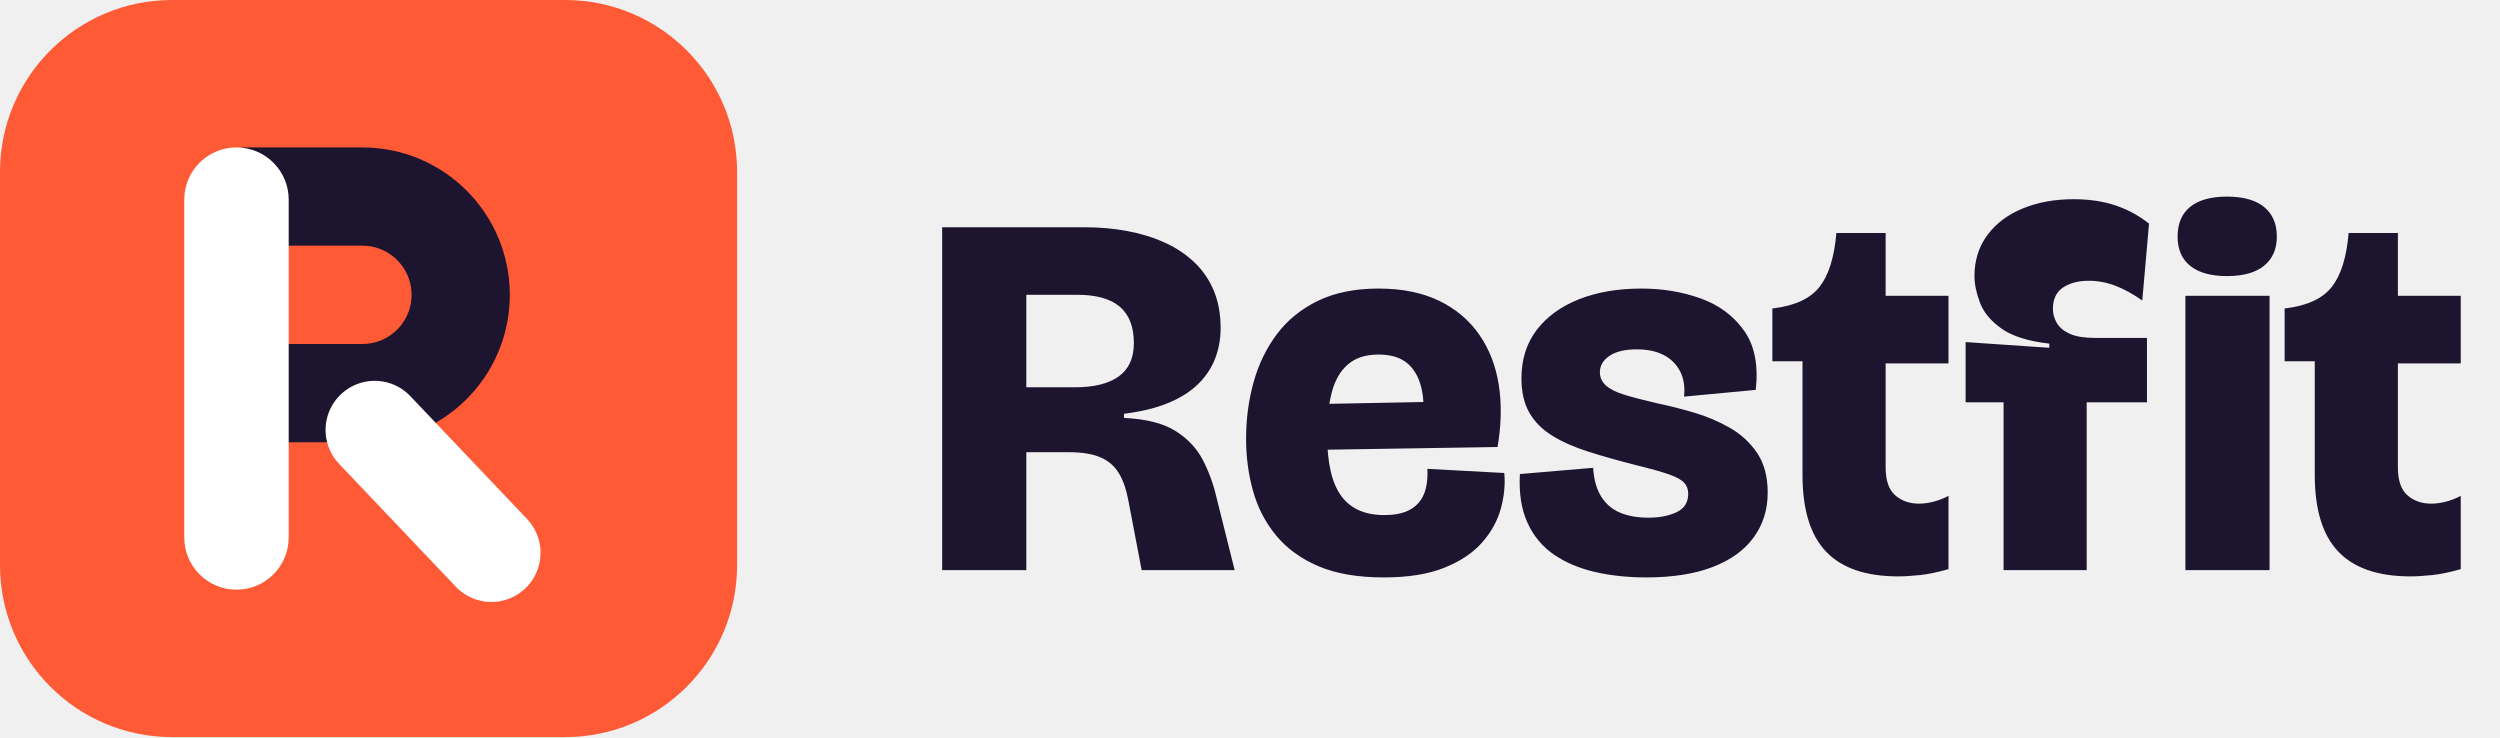
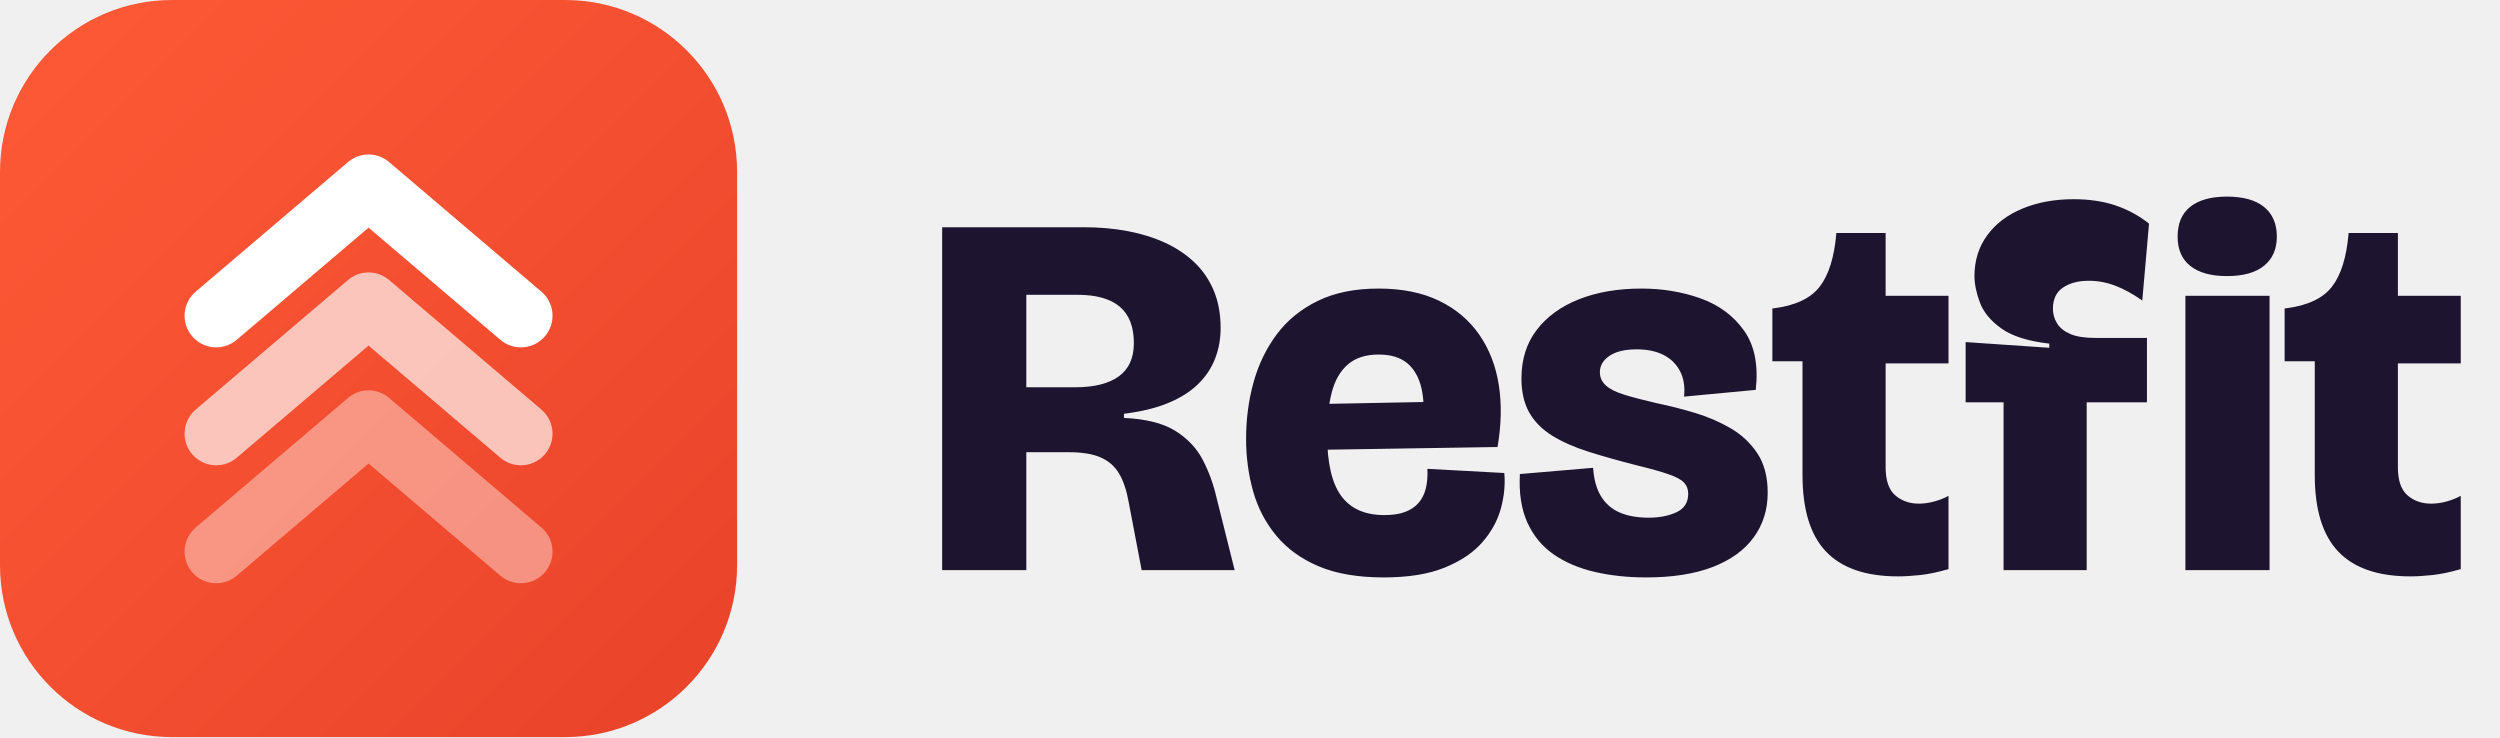
<svg xmlns="http://www.w3.org/2000/svg" viewBox="0 0 407 120" role="img" aria-label="Restfit">
-   <rect width="120" height="120" rx="28" fill="#FF5A36" />
-   <path d="M40 32 H59 A16 16 0 0 1 59 64 H40" fill="none" stroke="#1D1530" stroke-width="16" stroke-linecap="round" />
-   <rect x="30" y="24" width="17" height="72" rx="8.5" fill="#FFFFFF" />
-   <path d="M61 70 L80 90" fill="none" stroke="#FFFFFF" stroke-width="16" stroke-linecap="round" />
+   <defs>
+     <linearGradient id="rf" x1="0" y1="0" x2="1" y2="1">
+       <stop offset="0" stop-color="#FF5A36" />
+       <stop offset="1" stop-color="#E8432A" />
+     </linearGradient>
+   </defs>
+   <rect width="120" height="120" rx="28" fill="url(#rf)" />
+   <path d="M35.2 89.8 L60 68.7 L84.8 89.8" fill="none" stroke="#FFFFFF" stroke-opacity="0.4" stroke-width="10.3" stroke-linecap="round" stroke-linejoin="round" />
+   <path d="M35.2 70.6 L60 49.5 L84.8 70.6" fill="none" stroke="#FFFFFF" stroke-opacity="0.67" stroke-width="10.3" stroke-linecap="round" stroke-linejoin="round" />
+   <path d="M35.2 51.4 L60 30.3 L84.8 51.4" fill="none" stroke="#FFFFFF" stroke-width="10.3" stroke-linecap="round" stroke-linejoin="round" />
  <path transform="translate(150.00 92.82) scale(0.08458)" d="M40 0V-660H314Q358 -660 397.5 -652.5Q437 -645 469.5 -630.0Q502 -615 526.0 -592.0Q550 -569 563.0 -537.5Q576 -506 576 -466Q576 -435 565.5 -407.5Q555 -380 532.5 -358.0Q510 -336 474.5 -321.5Q439 -307 390 -301V-293Q454 -290 489.0 -268.0Q524 -246 541.5 -212.5Q559 -179 568 -140L603 0H424L399 -131Q393 -165 380.5 -186.0Q368 -207 345.0 -217.0Q322 -227 284 -227H202V0ZM202 -352H296Q351 -352 380.0 -373.0Q409 -394 409 -437Q409 -484 382.0 -507.0Q355 -530 300 -530H202ZM890.0 14Q815.0 14 764.5 -7.5Q714.0 -29 683.0 -66.5Q652.0 -104 638.5 -152.0Q625.0 -200 625.0 -253Q625.0 -310 639.5 -362.0Q654.0 -414 684.5 -454.5Q715.0 -495 763.5 -518.5Q812.0 -542 880.0 -542Q948.0 -542 996.5 -518.5Q1045.0 -495 1074.0 -453.0Q1103.0 -411 1111.5 -356.0Q1120.0 -301 1109.0 -237L726.0 -231V-319L985.0 -324L964.0 -273Q970.0 -319 962.5 -350.5Q955.0 -382 935.0 -398.5Q915.0 -415 880.0 -415Q843.0 -415 821.0 -396.0Q799.0 -377 790.0 -342.5Q781.0 -308 781.0 -261Q781.0 -180 808.0 -143.0Q835.0 -106 891.0 -106Q915.0 -106 931.0 -112.0Q947.0 -118 957.0 -129.5Q967.0 -141 971.0 -157.5Q975.0 -174 974.0 -195L1122.0 -187Q1125.0 -154 1115.5 -119.0Q1106.0 -84 1080.0 -54.0Q1054.0 -24 1007.5 -5.0Q961.0 14 890.0 14ZM1395.0 14Q1342.0 14 1296.5 3.5Q1251.0 -7 1217.5 -30.0Q1184.0 -53 1166.5 -91.5Q1149.0 -130 1152.0 -185L1293.0 -197Q1295.0 -164 1308.0 -142.5Q1321.0 -121 1344.0 -111.0Q1367.0 -101 1400.0 -101Q1431.0 -101 1453.5 -111.5Q1476.0 -122 1476.0 -147Q1476.0 -160 1468.0 -168.5Q1460.0 -177 1438.5 -184.5Q1417.0 -192 1376.0 -202Q1325.0 -215 1284.0 -228.0Q1243.0 -241 1214.0 -259.0Q1185.0 -277 1170.0 -303.5Q1155.0 -330 1155.0 -369Q1155.0 -424 1184.5 -462.5Q1214.0 -501 1266.0 -521.5Q1318.0 -542 1386.0 -542Q1447.0 -542 1500.0 -523.0Q1553.0 -504 1583.5 -461.0Q1614.0 -418 1606.0 -347L1468.0 -334Q1471.0 -363 1460.0 -383.5Q1449.0 -404 1428.0 -414.5Q1407.0 -425 1377.0 -425Q1343.0 -425 1324.5 -412.5Q1306.0 -400 1306.0 -381Q1306.0 -366 1317.5 -355.5Q1329.0 -345 1353.5 -337.5Q1378.0 -330 1417.0 -321Q1451.0 -314 1488.0 -303.0Q1525.0 -292 1557.0 -273.5Q1589.0 -255 1609.0 -225.0Q1629.0 -195 1629.0 -149Q1629.0 -100 1602.0 -63.0Q1575.0 -26 1523.0 -6.0Q1471.0 14 1395.0 14ZM1880.0 12Q1787.0 12 1741.5 -35.5Q1696.0 -83 1696.0 -183V-402H1638.0V-504H1641.0Q1703.0 -512 1729.0 -545.5Q1755.0 -579 1761.0 -647V-649H1856.0V-528H1977.0V-398H1856.0V-198Q1856.0 -160 1874.5 -144.0Q1893.0 -128 1920.0 -128Q1934.0 -128 1949.0 -132.0Q1964.0 -136 1977.0 -143V-2Q1946.0 7 1922.0 9.5Q1898.0 12 1880.0 12ZM2083.0 0V-323H2010.0V-439L2171.0 -428V-436Q2110.0 -443 2079.0 -465.0Q2048.0 -487 2037.5 -515.0Q2027.0 -543 2027.0 -566Q2027.0 -611 2051.5 -644.5Q2076.0 -678 2119.5 -696.0Q2163.0 -714 2218.0 -714Q2263.0 -714 2298.5 -702.0Q2334.0 -690 2363.0 -667L2350.0 -519Q2323.0 -538 2298.0 -547.5Q2273.0 -557 2247.0 -557Q2217.0 -557 2197.5 -544.0Q2178.0 -531 2178.0 -503Q2178.0 -488 2186.0 -475.0Q2194.0 -462 2211.5 -454.5Q2229.0 -447 2259.0 -447H2359.0V-323H2243.0V0ZM2433.0 0V-528H2595.0V0ZM2513.0 -566Q2467.0 -566 2442.5 -585.5Q2418.0 -605 2418.0 -642Q2418.0 -680 2442.5 -699.5Q2467.0 -719 2513.0 -719Q2560.0 -719 2584.5 -699.0Q2609.0 -679 2609.0 -642Q2609.0 -606 2584.5 -586.0Q2560.0 -566 2513.0 -566ZM2866.0 12Q2773.0 12 2727.5 -35.5Q2682.0 -83 2682.0 -183V-402H2624.0V-504H2627.0Q2689.0 -512 2715.0 -545.5Q2741.0 -579 2747.0 -647V-649H2842.0V-528H2963.0V-398H2842.0V-198Q2842.0 -160 2860.5 -144.0Q2879.0 -128 2906.0 -128Q2920.0 -128 2935.0 -132.0Q2950.0 -136 2963.0 -143V-2Q2932.0 7 2908.0 9.5Q2884.0 12 2866.0 12Z" fill="#1D1530" />
</svg>
